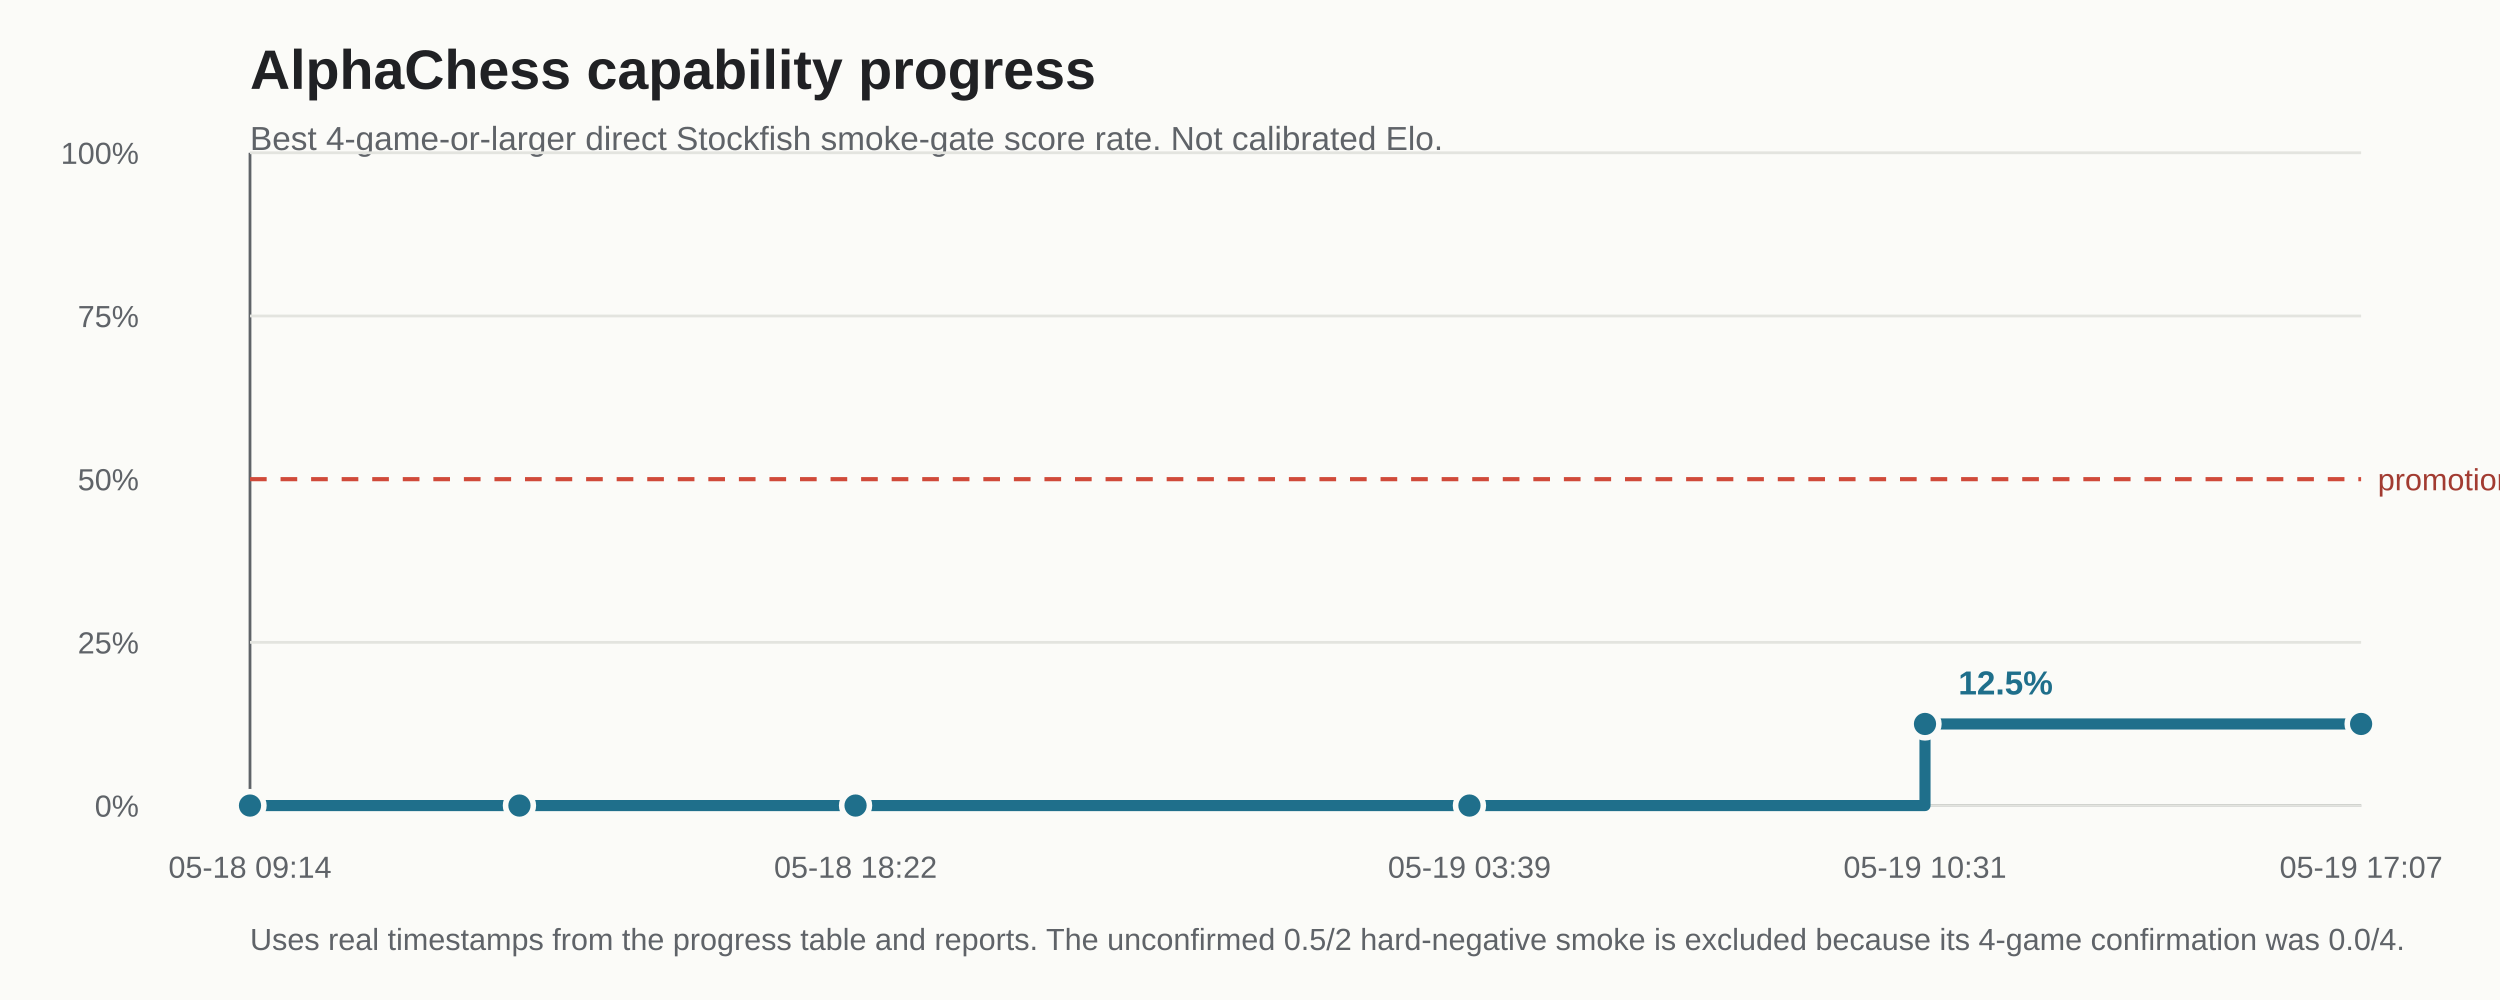
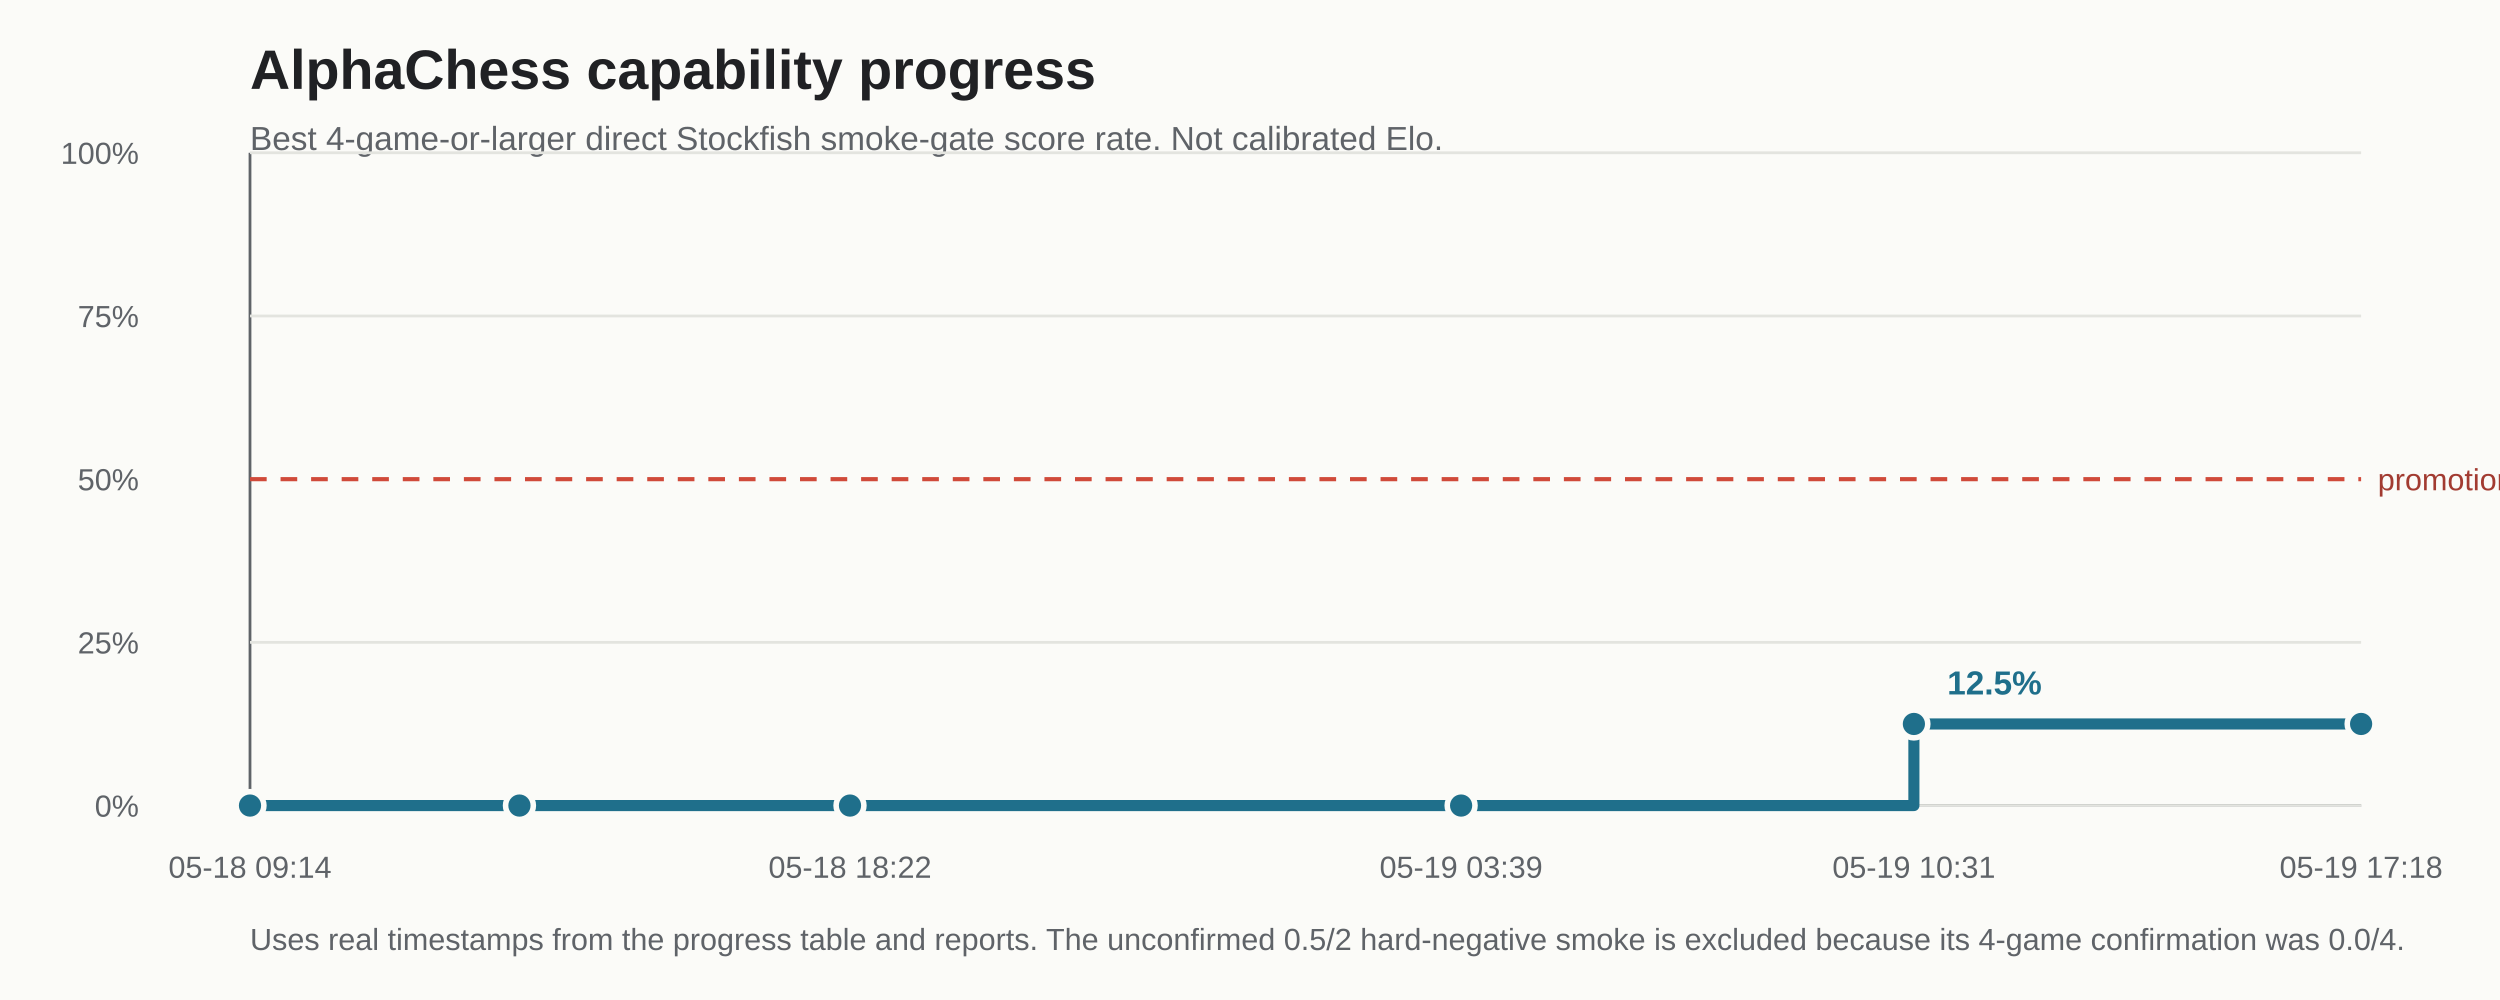
<svg xmlns="http://www.w3.org/2000/svg" width="900" height="360" viewBox="0 0 900 360" role="img" aria-labelledby="title desc">
  <rect width="900" height="360" fill="#fbfbf8" />
  <text x="90" y="32" font-family="Arial, sans-serif" font-size="20" font-weight="700" fill="#202124">AlphaChess capability progress</text>
  <text x="90" y="54" font-family="Arial, sans-serif" font-size="12" fill="#5f6368">Best 4-game-or-larger direct Stockfish smoke-gate score rate. Not calibrated Elo.</text>
  <g font-family="Arial, sans-serif" font-size="11" fill="#5f6368">
    <line x1="90" y1="55" x2="90" y2="290" stroke="#5f6368" stroke-width="1" />
    <line x1="90" y1="290" x2="850" y2="290" stroke="#5f6368" stroke-width="1" />
    <line x1="90" y1="55" x2="850" y2="55" stroke="#e3e4df" stroke-width="1" />
    <line x1="90" y1="113.75" x2="850" y2="113.75" stroke="#e3e4df" stroke-width="1" />
    <line x1="90" y1="172.5" x2="850" y2="172.5" stroke="#d04a3a" stroke-width="1.5" stroke-dasharray="6 5" />
    <line x1="90" y1="231.25" x2="850" y2="231.25" stroke="#e3e4df" stroke-width="1" />
    <line x1="90" y1="290" x2="850" y2="290" stroke="#e3e4df" stroke-width="1" />
    <text x="50" y="59" text-anchor="end">100%</text>
    <text x="50" y="117.75" text-anchor="end">75%</text>
    <text x="50" y="176.5" text-anchor="end">50%</text>
    <text x="50" y="235.25" text-anchor="end">25%</text>
    <text x="50" y="294" text-anchor="end">0%</text>
    <text x="856" y="176.5" fill="#a23b31">promotion gate</text>
    <text x="90" y="316" text-anchor="middle">05-18 09:14</text>
-     <text x="308" y="316" text-anchor="middle">05-18 18:22</text>
-     <text x="529" y="316" text-anchor="middle">05-19 03:39</text>
-     <text x="693" y="316" text-anchor="middle">05-19 10:31</text>
-     <text x="850" y="316" text-anchor="middle">05-19 17:07</text>
+     <text x="306" y="316" text-anchor="middle">05-18 18:22</text>
+     <text x="526" y="316" text-anchor="middle">05-19 03:39</text>
+     <text x="689" y="316" text-anchor="middle">05-19 10:31</text>
+     <text x="850" y="316" text-anchor="middle">05-19 17:18</text>
  </g>
-   <path d="M 90 290 L 529 290 L 693 290 L 693 260.625 L 850 260.625" fill="none" stroke="#1f6f8b" stroke-width="4" stroke-linejoin="round" />
+   <path d="M 90 290 L 526 290 L 689 290 L 689 260.625 L 850 260.625" fill="none" stroke="#1f6f8b" stroke-width="4" stroke-linejoin="round" />
  <g fill="#1f6f8b" stroke="#fbfbf8" stroke-width="2">
    <circle cx="90" cy="290" r="5" />
    <circle cx="187" cy="290" r="5" />
-     <circle cx="308" cy="290" r="5" />
-     <circle cx="529" cy="290" r="5" />
-     <circle cx="693" cy="260.625" r="5" />
+     <circle cx="306" cy="290" r="5" />
+     <circle cx="526" cy="290" r="5" />
+     <circle cx="689" cy="260.625" r="5" />
    <circle cx="850" cy="260.625" r="5" />
  </g>
-   <text x="705" y="250" font-family="Arial, sans-serif" font-size="12" font-weight="700" fill="#1f6f8b">12.5%</text>
+   <text x="701" y="250" font-family="Arial, sans-serif" font-size="12" font-weight="700" fill="#1f6f8b">12.5%</text>
  <text x="90" y="342" font-family="Arial, sans-serif" font-size="11" fill="#5f6368">Uses real timestamps from the progress table and reports. The unconfirmed 0.5/2 hard-negative smoke is excluded because its 4-game confirmation was 0.0/4.</text>
</svg>
